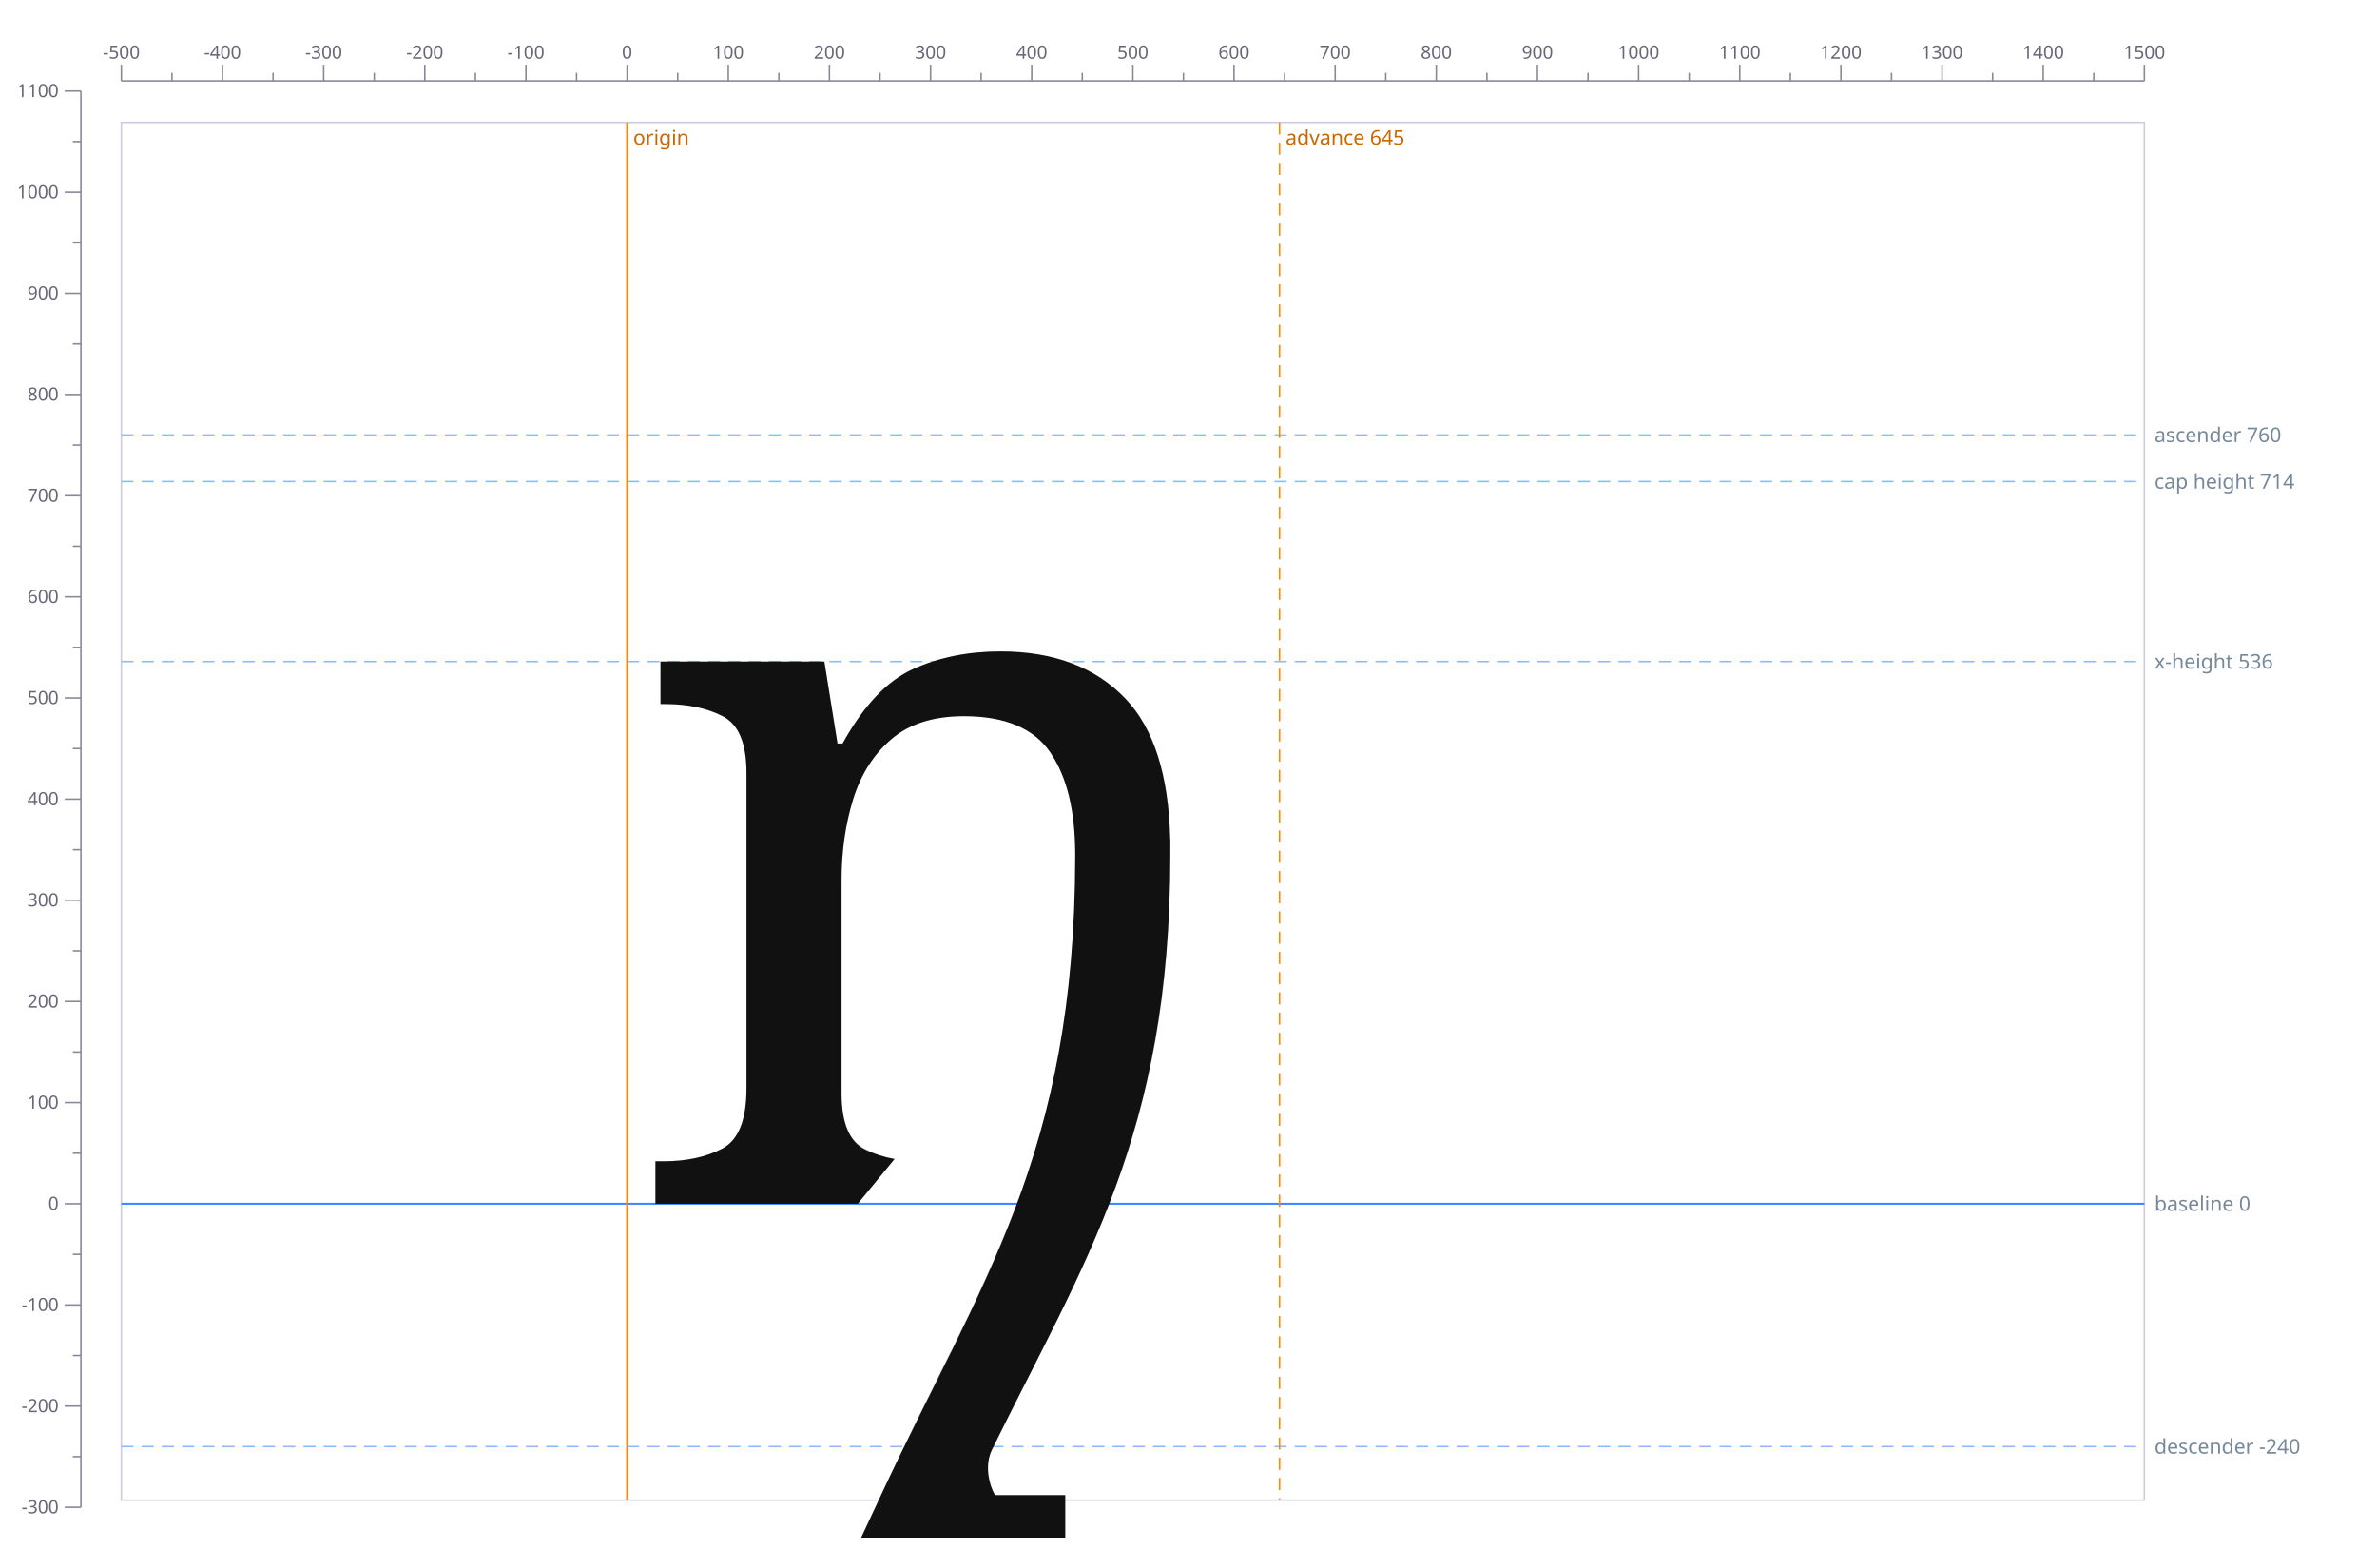
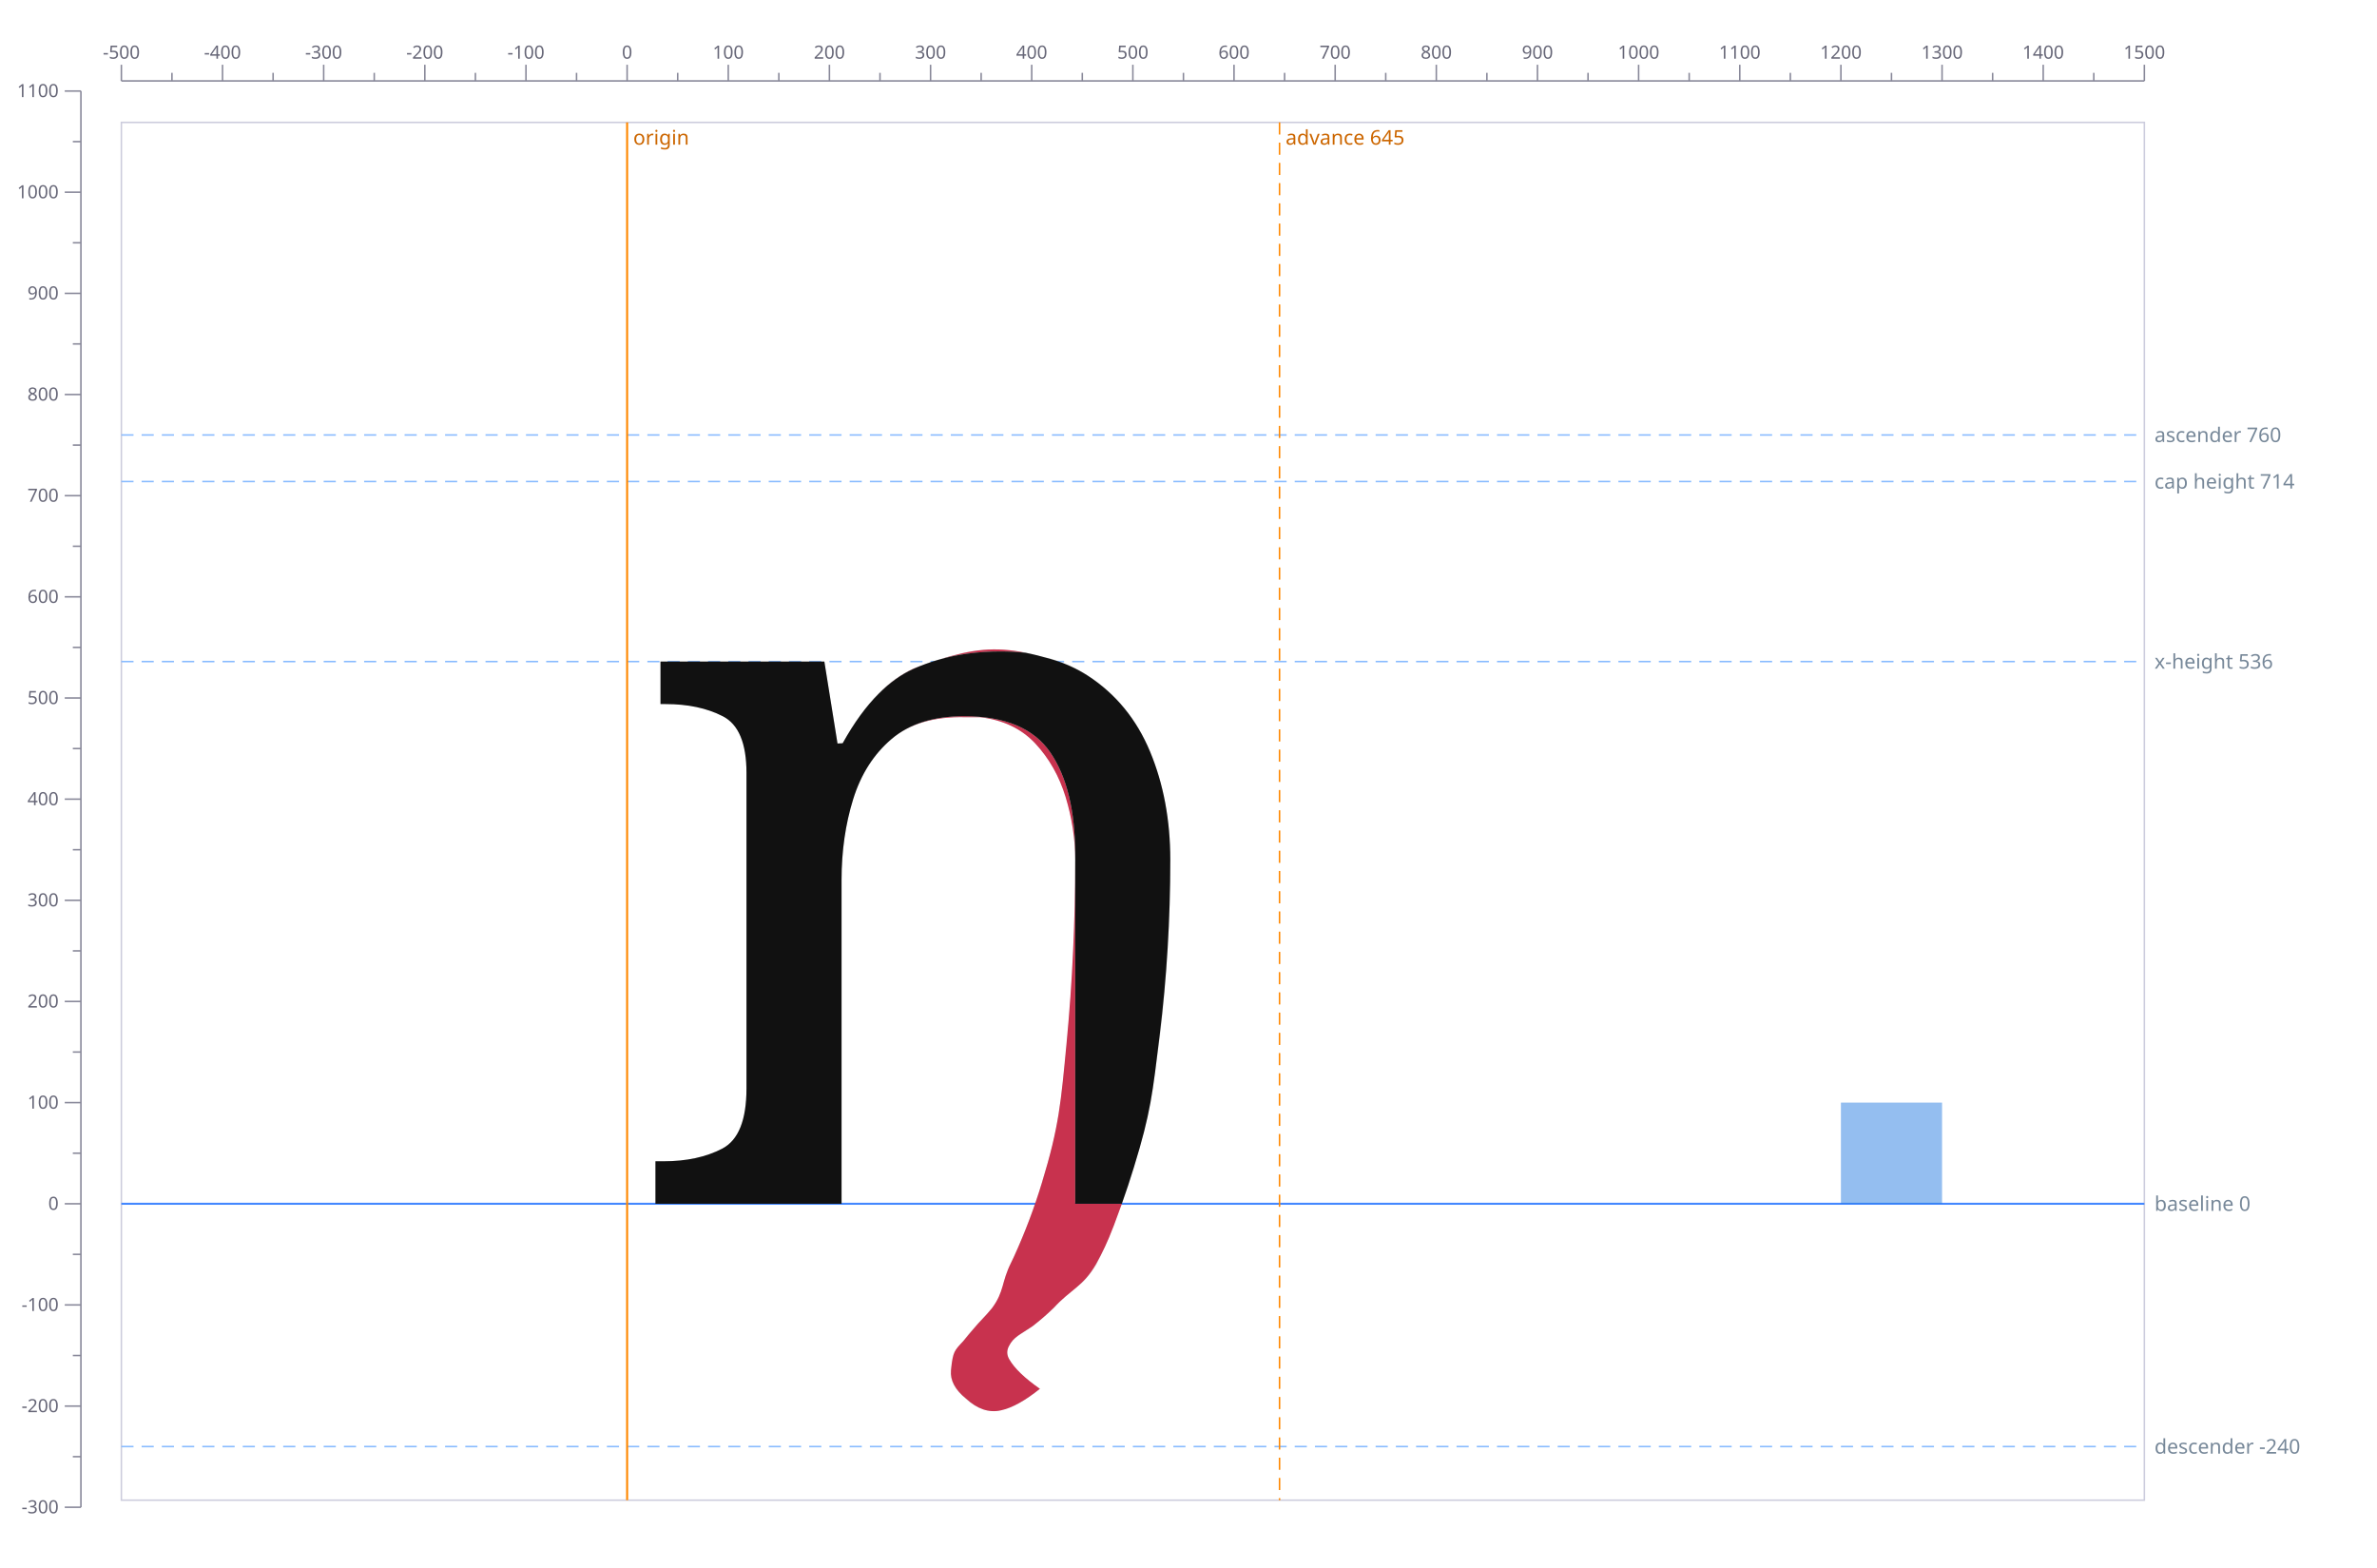
<svg xmlns="http://www.w3.org/2000/svg" viewBox="0 0 2350 1550" data-glyph="n_uni0316" data-family="serif" data-origin="620 1190" data-upm="1000" data-advance="645">
  <g id="guides">
    <rect x="120" y="121" width="2000" height="1362" fill="none" stroke="#ccd" stroke-width="1.5" />
    <line x1="120" x2="2120" y1="1430" y2="1430" stroke="#8bf" stroke-width="1.5" stroke-dasharray="12 8" />
    <text x="2130" y="1437" fill="#789" font-family="sans-serif" font-size="20">descender -240</text>
    <line x1="120" x2="2120" y1="1190" y2="1190" stroke="#48f" stroke-width="2" />
    <text x="2130" y="1197" fill="#789" font-family="sans-serif" font-size="20">baseline 0</text>
    <line x1="120" x2="2120" y1="654" y2="654" stroke="#8bf" stroke-width="1.5" stroke-dasharray="12 8" />
    <text x="2130" y="661" fill="#789" font-family="sans-serif" font-size="20">x-height 536</text>
    <line x1="120" x2="2120" y1="476" y2="476" stroke="#8bf" stroke-width="1.5" stroke-dasharray="12 8" />
    <text x="2130" y="483" fill="#789" font-family="sans-serif" font-size="20">cap height 714</text>
    <line x1="120" x2="2120" y1="430" y2="430" stroke="#8bf" stroke-width="1.5" stroke-dasharray="12 8" />
    <text x="2130" y="437" fill="#789" font-family="sans-serif" font-size="20">ascender 760</text>
    <line x1="620" x2="620" y1="121" y2="1483" stroke="#f80" stroke-width="2" />
    <text x="626" y="143" fill="#c60" font-family="sans-serif" font-size="20">origin</text>
    <line x1="1265" x2="1265" y1="121" y2="1483" stroke="#f80" stroke-width="1.5" stroke-dasharray="12 8" />
    <text x="1271" y="143" fill="#c60" font-family="sans-serif" font-size="20">advance 645</text>
    <line x1="120" x2="2120" y1="80" y2="80" stroke="#889" stroke-width="1.5" />
    <line x1="120" x2="120" y1="80" y2="64" stroke="#889" stroke-width="1.5" />
    <text x="120" y="58" fill="#667" font-family="sans-serif" font-size="18" text-anchor="middle">-500</text>
    <line x1="170" x2="170" y1="80" y2="72" stroke="#889" stroke-width="1.5" />
    <line x1="220" x2="220" y1="80" y2="64" stroke="#889" stroke-width="1.5" />
    <text x="220" y="58" fill="#667" font-family="sans-serif" font-size="18" text-anchor="middle">-400</text>
    <line x1="270" x2="270" y1="80" y2="72" stroke="#889" stroke-width="1.5" />
    <line x1="320" x2="320" y1="80" y2="64" stroke="#889" stroke-width="1.5" />
    <text x="320" y="58" fill="#667" font-family="sans-serif" font-size="18" text-anchor="middle">-300</text>
    <line x1="370" x2="370" y1="80" y2="72" stroke="#889" stroke-width="1.5" />
    <line x1="420" x2="420" y1="80" y2="64" stroke="#889" stroke-width="1.5" />
    <text x="420" y="58" fill="#667" font-family="sans-serif" font-size="18" text-anchor="middle">-200</text>
    <line x1="470" x2="470" y1="80" y2="72" stroke="#889" stroke-width="1.5" />
    <line x1="520" x2="520" y1="80" y2="64" stroke="#889" stroke-width="1.5" />
    <text x="520" y="58" fill="#667" font-family="sans-serif" font-size="18" text-anchor="middle">-100</text>
    <line x1="570" x2="570" y1="80" y2="72" stroke="#889" stroke-width="1.5" />
    <line x1="620" x2="620" y1="80" y2="64" stroke="#889" stroke-width="1.5" />
    <text x="620" y="58" fill="#667" font-family="sans-serif" font-size="18" text-anchor="middle">0</text>
    <line x1="670" x2="670" y1="80" y2="72" stroke="#889" stroke-width="1.5" />
    <line x1="720" x2="720" y1="80" y2="64" stroke="#889" stroke-width="1.5" />
    <text x="720" y="58" fill="#667" font-family="sans-serif" font-size="18" text-anchor="middle">100</text>
    <line x1="770" x2="770" y1="80" y2="72" stroke="#889" stroke-width="1.5" />
    <line x1="820" x2="820" y1="80" y2="64" stroke="#889" stroke-width="1.5" />
    <text x="820" y="58" fill="#667" font-family="sans-serif" font-size="18" text-anchor="middle">200</text>
    <line x1="870" x2="870" y1="80" y2="72" stroke="#889" stroke-width="1.5" />
    <line x1="920" x2="920" y1="80" y2="64" stroke="#889" stroke-width="1.5" />
    <text x="920" y="58" fill="#667" font-family="sans-serif" font-size="18" text-anchor="middle">300</text>
    <line x1="970" x2="970" y1="80" y2="72" stroke="#889" stroke-width="1.5" />
    <line x1="1020" x2="1020" y1="80" y2="64" stroke="#889" stroke-width="1.5" />
    <text x="1020" y="58" fill="#667" font-family="sans-serif" font-size="18" text-anchor="middle">400</text>
    <line x1="1070" x2="1070" y1="80" y2="72" stroke="#889" stroke-width="1.5" />
    <line x1="1120" x2="1120" y1="80" y2="64" stroke="#889" stroke-width="1.5" />
    <text x="1120" y="58" fill="#667" font-family="sans-serif" font-size="18" text-anchor="middle">500</text>
    <line x1="1170" x2="1170" y1="80" y2="72" stroke="#889" stroke-width="1.5" />
    <line x1="1220" x2="1220" y1="80" y2="64" stroke="#889" stroke-width="1.5" />
    <text x="1220" y="58" fill="#667" font-family="sans-serif" font-size="18" text-anchor="middle">600</text>
    <line x1="1270" x2="1270" y1="80" y2="72" stroke="#889" stroke-width="1.5" />
    <line x1="1320" x2="1320" y1="80" y2="64" stroke="#889" stroke-width="1.5" />
    <text x="1320" y="58" fill="#667" font-family="sans-serif" font-size="18" text-anchor="middle">700</text>
    <line x1="1370" x2="1370" y1="80" y2="72" stroke="#889" stroke-width="1.5" />
    <line x1="1420" x2="1420" y1="80" y2="64" stroke="#889" stroke-width="1.5" />
    <text x="1420" y="58" fill="#667" font-family="sans-serif" font-size="18" text-anchor="middle">800</text>
    <line x1="1470" x2="1470" y1="80" y2="72" stroke="#889" stroke-width="1.5" />
    <line x1="1520" x2="1520" y1="80" y2="64" stroke="#889" stroke-width="1.5" />
    <text x="1520" y="58" fill="#667" font-family="sans-serif" font-size="18" text-anchor="middle">900</text>
    <line x1="1570" x2="1570" y1="80" y2="72" stroke="#889" stroke-width="1.5" />
    <line x1="1620" x2="1620" y1="80" y2="64" stroke="#889" stroke-width="1.5" />
    <text x="1620" y="58" fill="#667" font-family="sans-serif" font-size="18" text-anchor="middle">1000</text>
    <line x1="1670" x2="1670" y1="80" y2="72" stroke="#889" stroke-width="1.5" />
    <line x1="1720" x2="1720" y1="80" y2="64" stroke="#889" stroke-width="1.5" />
    <text x="1720" y="58" fill="#667" font-family="sans-serif" font-size="18" text-anchor="middle">1100</text>
    <line x1="1770" x2="1770" y1="80" y2="72" stroke="#889" stroke-width="1.5" />
    <line x1="1820" x2="1820" y1="80" y2="64" stroke="#889" stroke-width="1.5" />
    <text x="1820" y="58" fill="#667" font-family="sans-serif" font-size="18" text-anchor="middle">1200</text>
    <line x1="1870" x2="1870" y1="80" y2="72" stroke="#889" stroke-width="1.5" />
    <line x1="1920" x2="1920" y1="80" y2="64" stroke="#889" stroke-width="1.5" />
    <text x="1920" y="58" fill="#667" font-family="sans-serif" font-size="18" text-anchor="middle">1300</text>
    <line x1="1970" x2="1970" y1="80" y2="72" stroke="#889" stroke-width="1.5" />
    <line x1="2020" x2="2020" y1="80" y2="64" stroke="#889" stroke-width="1.5" />
    <text x="2020" y="58" fill="#667" font-family="sans-serif" font-size="18" text-anchor="middle">1400</text>
    <line x1="2070" x2="2070" y1="80" y2="72" stroke="#889" stroke-width="1.5" />
    <line x1="2120" x2="2120" y1="80" y2="64" stroke="#889" stroke-width="1.5" />
    <text x="2120" y="58" fill="#667" font-family="sans-serif" font-size="18" text-anchor="middle">1500</text>
    <line x1="80" x2="80" y1="90" y2="1490" stroke="#889" stroke-width="1.5" />
    <line x1="80" x2="64" y1="1490" y2="1490" stroke="#889" stroke-width="1.5" />
    <text x="58" y="1496" fill="#667" font-family="sans-serif" font-size="18" text-anchor="end">-300</text>
    <line x1="80" x2="72" y1="1440" y2="1440" stroke="#889" stroke-width="1.5" />
    <line x1="80" x2="64" y1="1390" y2="1390" stroke="#889" stroke-width="1.5" />
    <text x="58" y="1396" fill="#667" font-family="sans-serif" font-size="18" text-anchor="end">-200</text>
    <line x1="80" x2="72" y1="1340" y2="1340" stroke="#889" stroke-width="1.5" />
    <line x1="80" x2="64" y1="1290" y2="1290" stroke="#889" stroke-width="1.5" />
    <text x="58" y="1296" fill="#667" font-family="sans-serif" font-size="18" text-anchor="end">-100</text>
    <line x1="80" x2="72" y1="1240" y2="1240" stroke="#889" stroke-width="1.5" />
    <line x1="80" x2="64" y1="1190" y2="1190" stroke="#889" stroke-width="1.5" />
    <text x="58" y="1196" fill="#667" font-family="sans-serif" font-size="18" text-anchor="end">0</text>
    <line x1="80" x2="72" y1="1140" y2="1140" stroke="#889" stroke-width="1.5" />
    <line x1="80" x2="64" y1="1090" y2="1090" stroke="#889" stroke-width="1.5" />
    <text x="58" y="1096" fill="#667" font-family="sans-serif" font-size="18" text-anchor="end">100</text>
    <line x1="80" x2="72" y1="1040" y2="1040" stroke="#889" stroke-width="1.5" />
    <line x1="80" x2="64" y1="990" y2="990" stroke="#889" stroke-width="1.5" />
    <text x="58" y="996" fill="#667" font-family="sans-serif" font-size="18" text-anchor="end">200</text>
    <line x1="80" x2="72" y1="940" y2="940" stroke="#889" stroke-width="1.5" />
    <line x1="80" x2="64" y1="890" y2="890" stroke="#889" stroke-width="1.5" />
    <text x="58" y="896" fill="#667" font-family="sans-serif" font-size="18" text-anchor="end">300</text>
    <line x1="80" x2="72" y1="840" y2="840" stroke="#889" stroke-width="1.5" />
    <line x1="80" x2="64" y1="790" y2="790" stroke="#889" stroke-width="1.5" />
    <text x="58" y="796" fill="#667" font-family="sans-serif" font-size="18" text-anchor="end">400</text>
    <line x1="80" x2="72" y1="740" y2="740" stroke="#889" stroke-width="1.5" />
    <line x1="80" x2="64" y1="690" y2="690" stroke="#889" stroke-width="1.5" />
    <text x="58" y="696" fill="#667" font-family="sans-serif" font-size="18" text-anchor="end">500</text>
    <line x1="80" x2="72" y1="640" y2="640" stroke="#889" stroke-width="1.5" />
    <line x1="80" x2="64" y1="590" y2="590" stroke="#889" stroke-width="1.5" />
    <text x="58" y="596" fill="#667" font-family="sans-serif" font-size="18" text-anchor="end">600</text>
    <line x1="80" x2="72" y1="540" y2="540" stroke="#889" stroke-width="1.5" />
    <line x1="80" x2="64" y1="490" y2="490" stroke="#889" stroke-width="1.5" />
    <text x="58" y="496" fill="#667" font-family="sans-serif" font-size="18" text-anchor="end">700</text>
    <line x1="80" x2="72" y1="440" y2="440" stroke="#889" stroke-width="1.5" />
    <line x1="80" x2="64" y1="390" y2="390" stroke="#889" stroke-width="1.5" />
    <text x="58" y="396" fill="#667" font-family="sans-serif" font-size="18" text-anchor="end">800</text>
    <line x1="80" x2="72" y1="340" y2="340" stroke="#889" stroke-width="1.5" />
    <line x1="80" x2="64" y1="290" y2="290" stroke="#889" stroke-width="1.5" />
    <text x="58" y="296" fill="#667" font-family="sans-serif" font-size="18" text-anchor="end">900</text>
    <line x1="80" x2="72" y1="240" y2="240" stroke="#889" stroke-width="1.5" />
    <line x1="80" x2="64" y1="190" y2="190" stroke="#889" stroke-width="1.5" />
    <text x="58" y="196" fill="#667" font-family="sans-serif" font-size="18" text-anchor="end">1000</text>
    <line x1="80" x2="72" y1="140" y2="140" stroke="#889" stroke-width="1.5" />
    <line x1="80" x2="64" y1="90" y2="90" stroke="#889" stroke-width="1.5" />
    <text x="58" y="96" fill="#667" font-family="sans-serif" font-size="18" text-anchor="end">1100</text>
-     <path id="ghost" fill="#000" opacity="0.14" d="M656 1148Q690 1148 714.0 1135.5Q738 1123 738 1076V764Q738 720 714.5 708.0Q691 696 658 696H653V654H815L828 735H833Q864 679 902.5 661.5Q941 644 989 644Q1068 644 1112.5 690.5Q1157 737 1157 840V845Q1157 949 1142.5 1028.5Q1128 1108 1103.0 1173.5Q1078 1239 1046.5 1301.5Q1015 1364 981 1433Q973 1448 978.0 1463.0Q983 1478 984 1478H1053V1520H851L871 1478Q908 1399 942.0 1331.5Q976 1264 1003.5 1194.5Q1031 1125 1047.0 1041.0Q1063 957 1063 845Q1063 780 1038.5 744.0Q1014 708 953 708Q908 708 881.5 730.5Q855 753 843.5 790.0Q832 827 832 870V1081Q832 1125 856 1136Q869 1143 884 1146L848 1190H648V1148Z" />
+     <path id="ghost" fill="#000" opacity="0.14" d="M981 1293Q990 1281 991.5 1271.5Q993 1262 1000 1248Q1001 1246 1001.5 1245.0Q1002 1244 1003 1241Q1019 1206 1030 1169Q1039 1141 1043.0 1121.0Q1047 1101 1049.5 1080.5Q1052 1060 1055 1030Q1063 941 1063 850Q1063 819 1054 788Q1044 757 1024 735Q1003 713 969 709H954Q908 708 882 730Q855 753 843.5 790.0Q832 827 832 870V1190H648V1148H656Q690 1148 714.0 1135.5Q738 1123 738 1076V764Q738 720 714.5 708.0Q691 696 658 696H653V654H815L828 735H833Q850 704 869 685Q885 669 903 661Q907 659 914 657Q916 656 917.5 655.5Q919 655 921 654Q925 653 928 652Q953 644 972.0 642.5Q991 641 1014 645Q1025 648 1039 651Q1059 657 1076 668Q1117 695 1137 743Q1157 791 1157 850Q1157 938 1147 1023Q1143 1052 1140.5 1071.0Q1138 1090 1133.5 1108.5Q1129 1127 1121 1154Q1116 1171 1109 1190Q1105 1201 1101 1211Q1101 1213 1100 1214Q1093 1232 1084 1250Q1074 1266 1064.0 1272.5Q1054 1279 1042 1293Q1032 1302 1021 1311Q1012 1317 1006.5 1320.5Q1001 1324 997 1331Q994 1337 998 1344Q1005 1357 1028 1373Q1006 1391 989 1394Q972 1398 955 1383Q939 1370 940 1355Q942 1341 944.0 1337.0Q946 1333 952 1326Q955 1322 957.0 1319.5Q959 1317 962 1314Q967 1308 971.5 1303.5Q976 1299 981 1293Z" />
  </g>
  <g id="glyph">
-     <path id="shape1" fill="#111" d="M648.0 1148.0V1190.0H848.013L884.453 1145.712Q868.519 1142.871 855.5 1136.5Q832.0 1125.0 832.0 1081.0V870.0Q832.0 827.0 843.5 790.0Q855.0 753.0 881.5 730.5Q908.0 708.0 953.0 708.0Q1014.0 708.0 1038.5 744.0Q1063.0 780.0 1063.0 845.0V846.0C1062.789 1142.946 968.734 1268.409 871.0 1478.0L851.415 1520.0H1053.16V1478.0H984.16C982.445 1478.0 970.812 1453.196 980.731 1433C1071.243 1248.697 1156.793 1121.856 1157.0 846.0V829.0H1156.869Q1154.588 734.48 1112.5 690.5Q1068.0 644.0 989.0 644.0Q941.0 644.0 902.5 661.5Q864.0 679.0 833.0 735.0H828.0L815.0 654.0H653.0V696.0H658.0Q691.0 696.0 714.5 708.0Q738.0 720.0 738.0 764.0V1076.0Q738.0 1123.0 714.0 1135.5Q690.0 1148.0 656.0 1148.0Z" />
+     <path id="tail" fill="#c8324e" d="M999.5 1248.4C990.2 1267.1 992.7 1277.1 980.7 1293.2C974.0 1301.5 969.2 1305.5 961.9 1314.3C958.5 1318.1 956.4 1321.1 952.4 1325.7C943.5 1335.2 942.0 1335.9 940.2 1354.6C939.3 1364.3 944.0 1373.7 955.2 1382.7C966.0 1392.7 977.4 1396.8 989.2 1394.3C1001.0 1391.8 1014.0 1384.2 1028.1 1372.9C1013.1 1362.4 1003.0 1352.8 997.7 1343.6C995.3 1339.4 995.2 1335.2 997.4 1330.9C1001.9 1321.5 1009.2 1319.0 1020.7 1311.1C1027.5 1305.9 1034.5 1300.0 1041.6 1293.0C1058.8 1274.5 1071.0 1271.7 1083.6 1249.6C1089.8 1238.6 1095.4 1226.8 1100.2 1214.0C1100.7 1212.8 1100.9 1212.3 1101.4 1211.0C1104.0 1204.1 1106.6 1197.0 1109.1 1190.0H1063.0V845.0Q1063.0 780.0 1038.5 744.0Q1014.0 708.0 953.0 708.0Q908.0 708.0 881.5 730.5C899.2 715.5 923.3 708.3 954.0 709.0H969.0C991.7 711.7 1009.8 720.3 1023.5 735.0C1037.2 749.7 1047.2 767.3 1053.5 788.0C1059.8 808.7 1063.0 829.3 1063.0 850.0C1063.0 910.7 1060.2 970.8 1054.5 1030.5C1048.8 1090.2 1047.3 1112.5 1030.0 1169.5Q1018.8 1206.3 1002.8 1241.5C1001.5 1244.4 1000.9 1245.5 999.5 1248.4ZM1014.0 645.3C983.4 639.1 961.8 641.6 927.5 652.3Q956.0 644.0 989.0 644.0Q1002.0 644.0 1014.0 645.3ZM914.4 656.6C910.6 658.0 906.8 659.4 903.0 661.0C891.1 666.5 879.7 674.6 869.0 685.5Q885.0 669.5 902.5 661.5Q908.4 658.8 914.4 656.6Z" />
+     <path id="letter" fill="#111" d="M648.0 1190.0H832.0V870.0Q832.0 827.0 843.5 790.0Q855.0 753.0 881.5 730.5Q908.0 708.0 953.0 708.0Q1014.0 708.0 1038.5 744.0Q1063.0 780.0 1063.0 845.0V1190.0H1109.1C1113.3 1178.1 1117.3 1166.1 1121.0 1154.0C1137.7 1100.0 1139.5 1080.5 1146.5 1023.5Q1157.0 938.0 1157.0 850.0C1157.0 810.7 1150.3 775.0 1137.0 743.0Q1117.0 695.0 1075.5 668.0C1064.4 660.8 1052.1 655.3 1038.5 651.4C1029.6 648.8 1021.5 646.8 1014.0 645.3Q1002.0 644.0 989.0 644.0Q956.0 644.0 927.5 652.3C925.4 652.9 923.2 653.6 921.0 654.3C918.8 655.1 916.6 655.8 914.4 656.6Q908.4 658.8 902.5 661.5Q885.0 669.5 869.0 685.5C856.2 698.2 844.3 714.6 833.1 734.7L828.0 735.0L815.0 654.0H653.0V696.0H658.0Q691.0 696.0 714.5 708.0Q738.0 720.0 738.0 764.0V1076.0Q738.0 1123.0 714.0 1135.5Q690.0 1148.0 656.0 1148.0H648.0Z" />
+   </g>
+   <g id="cut" style="opacity:0.5">
+     <path id="spare-cut" fill="#2a7de1" d="M1820 1190h100v-100h-100z" />
  </g>
</svg>
